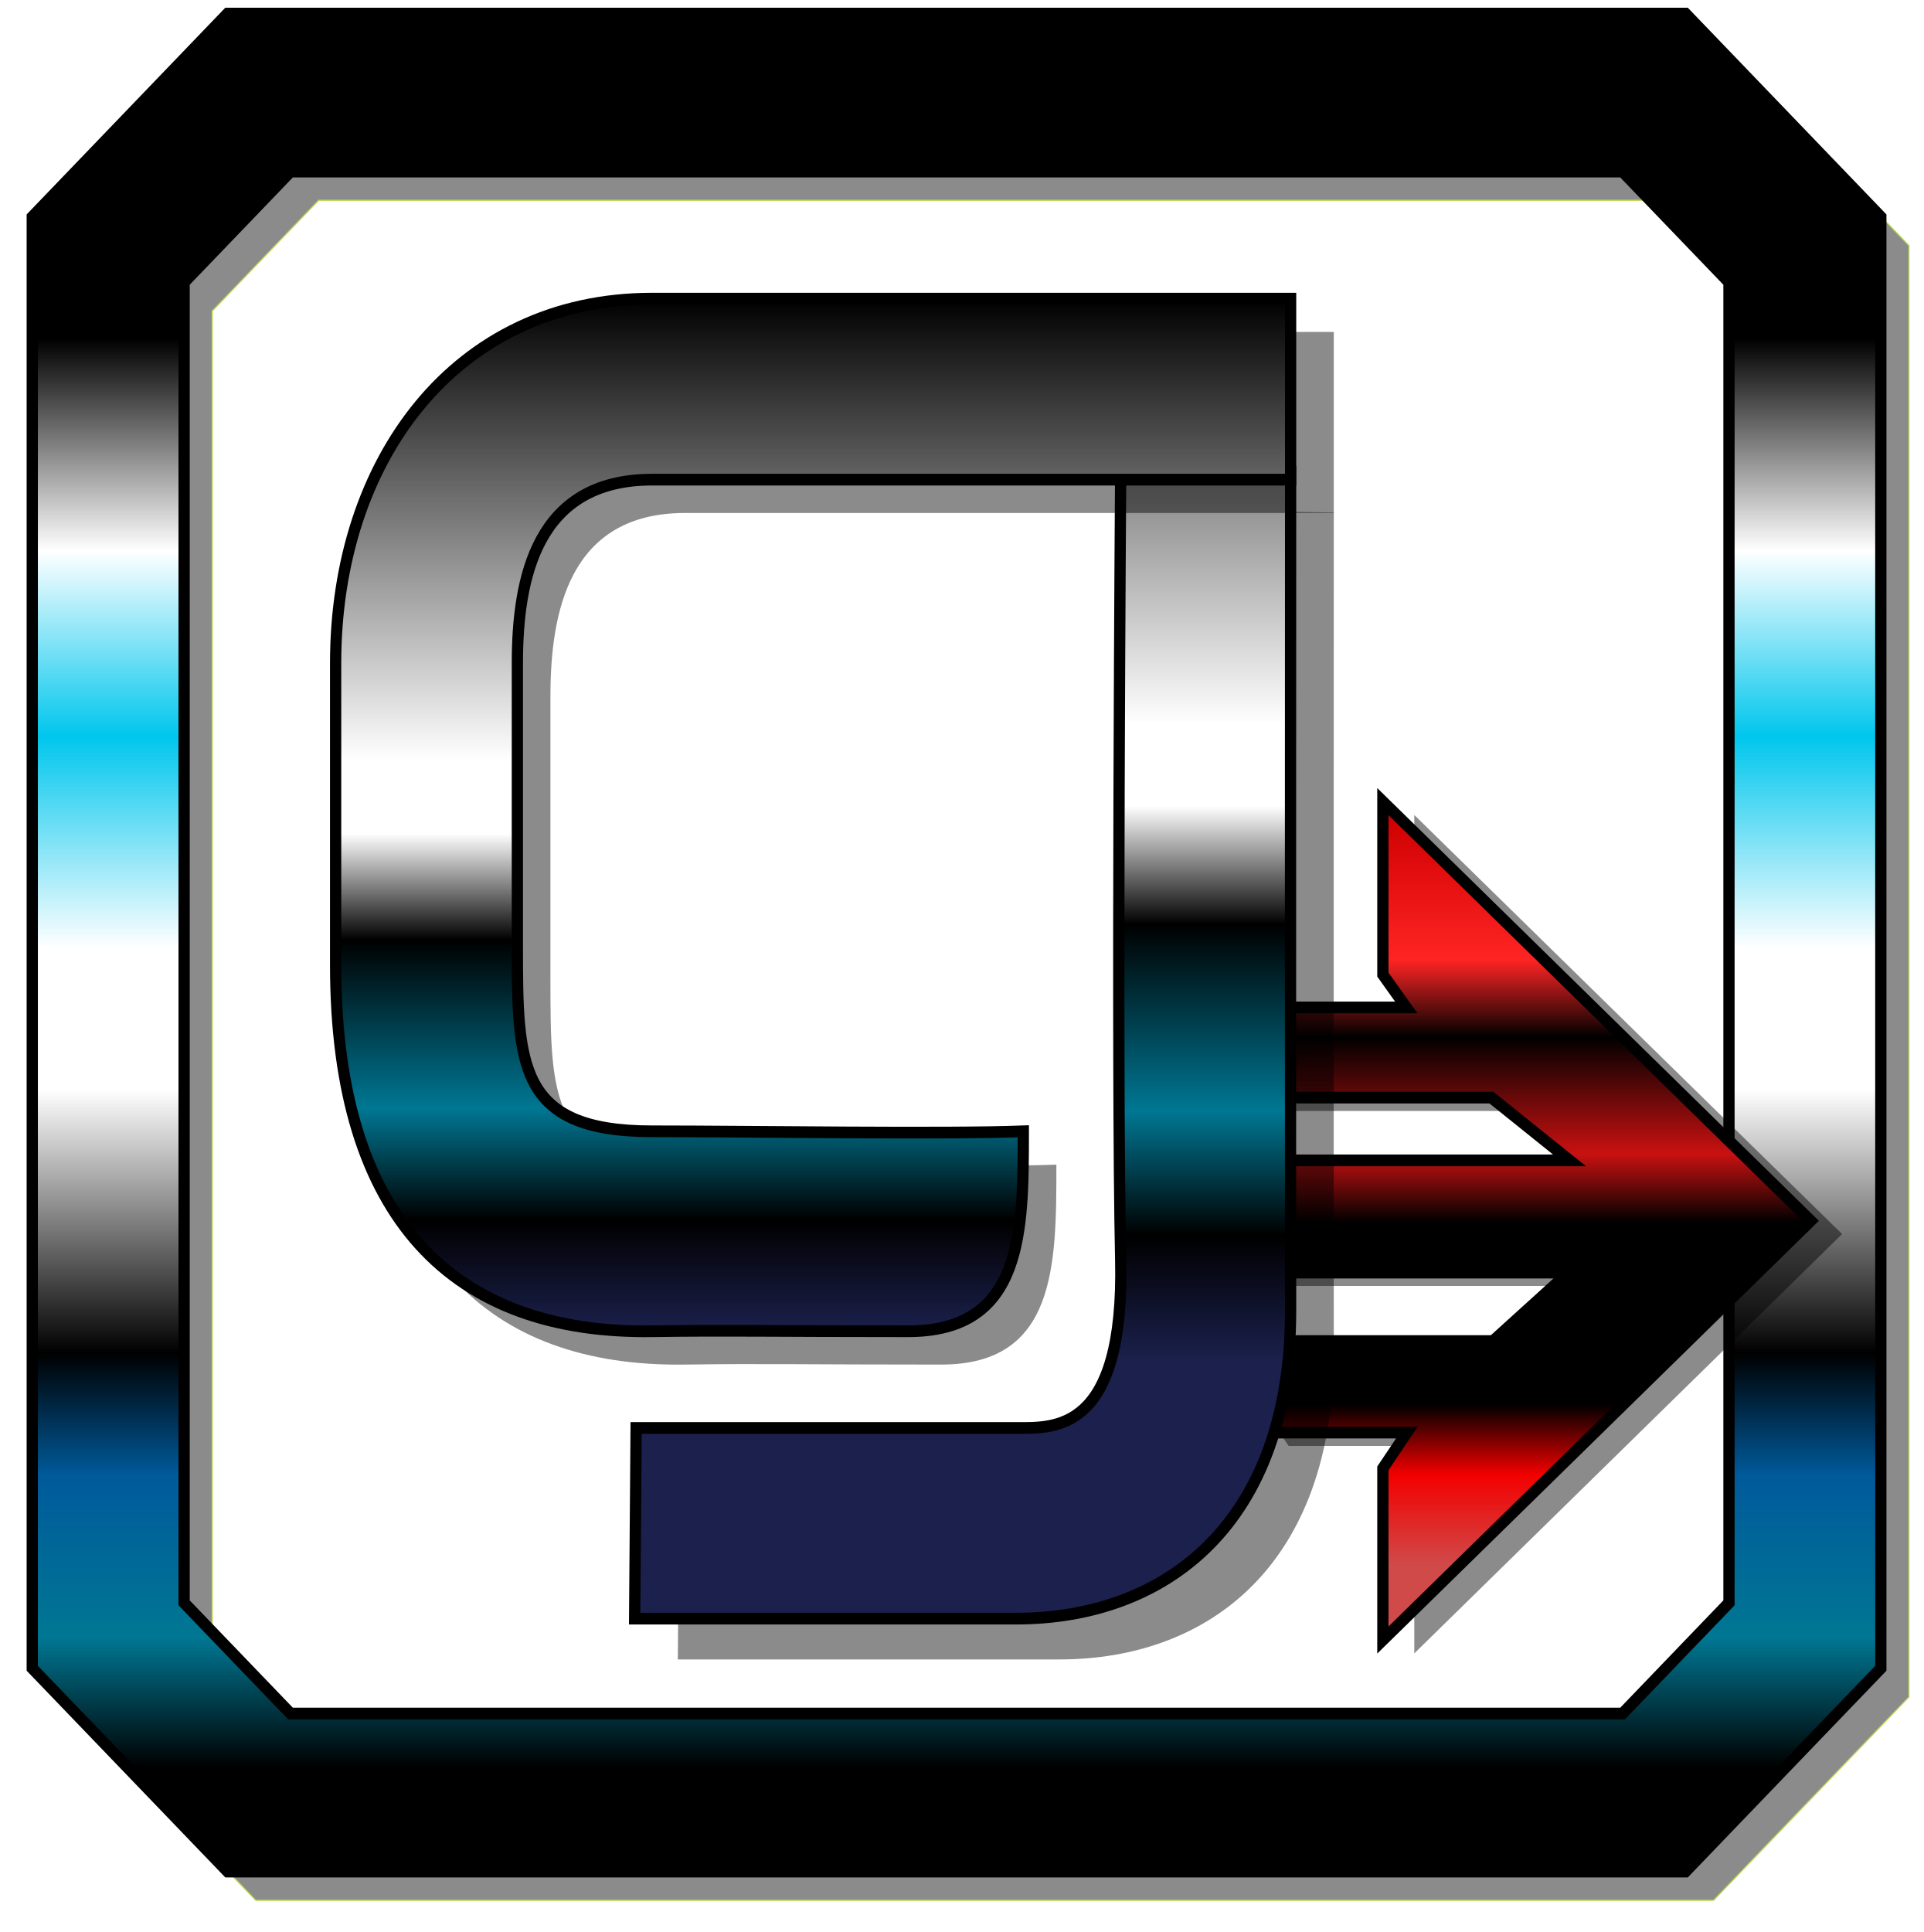
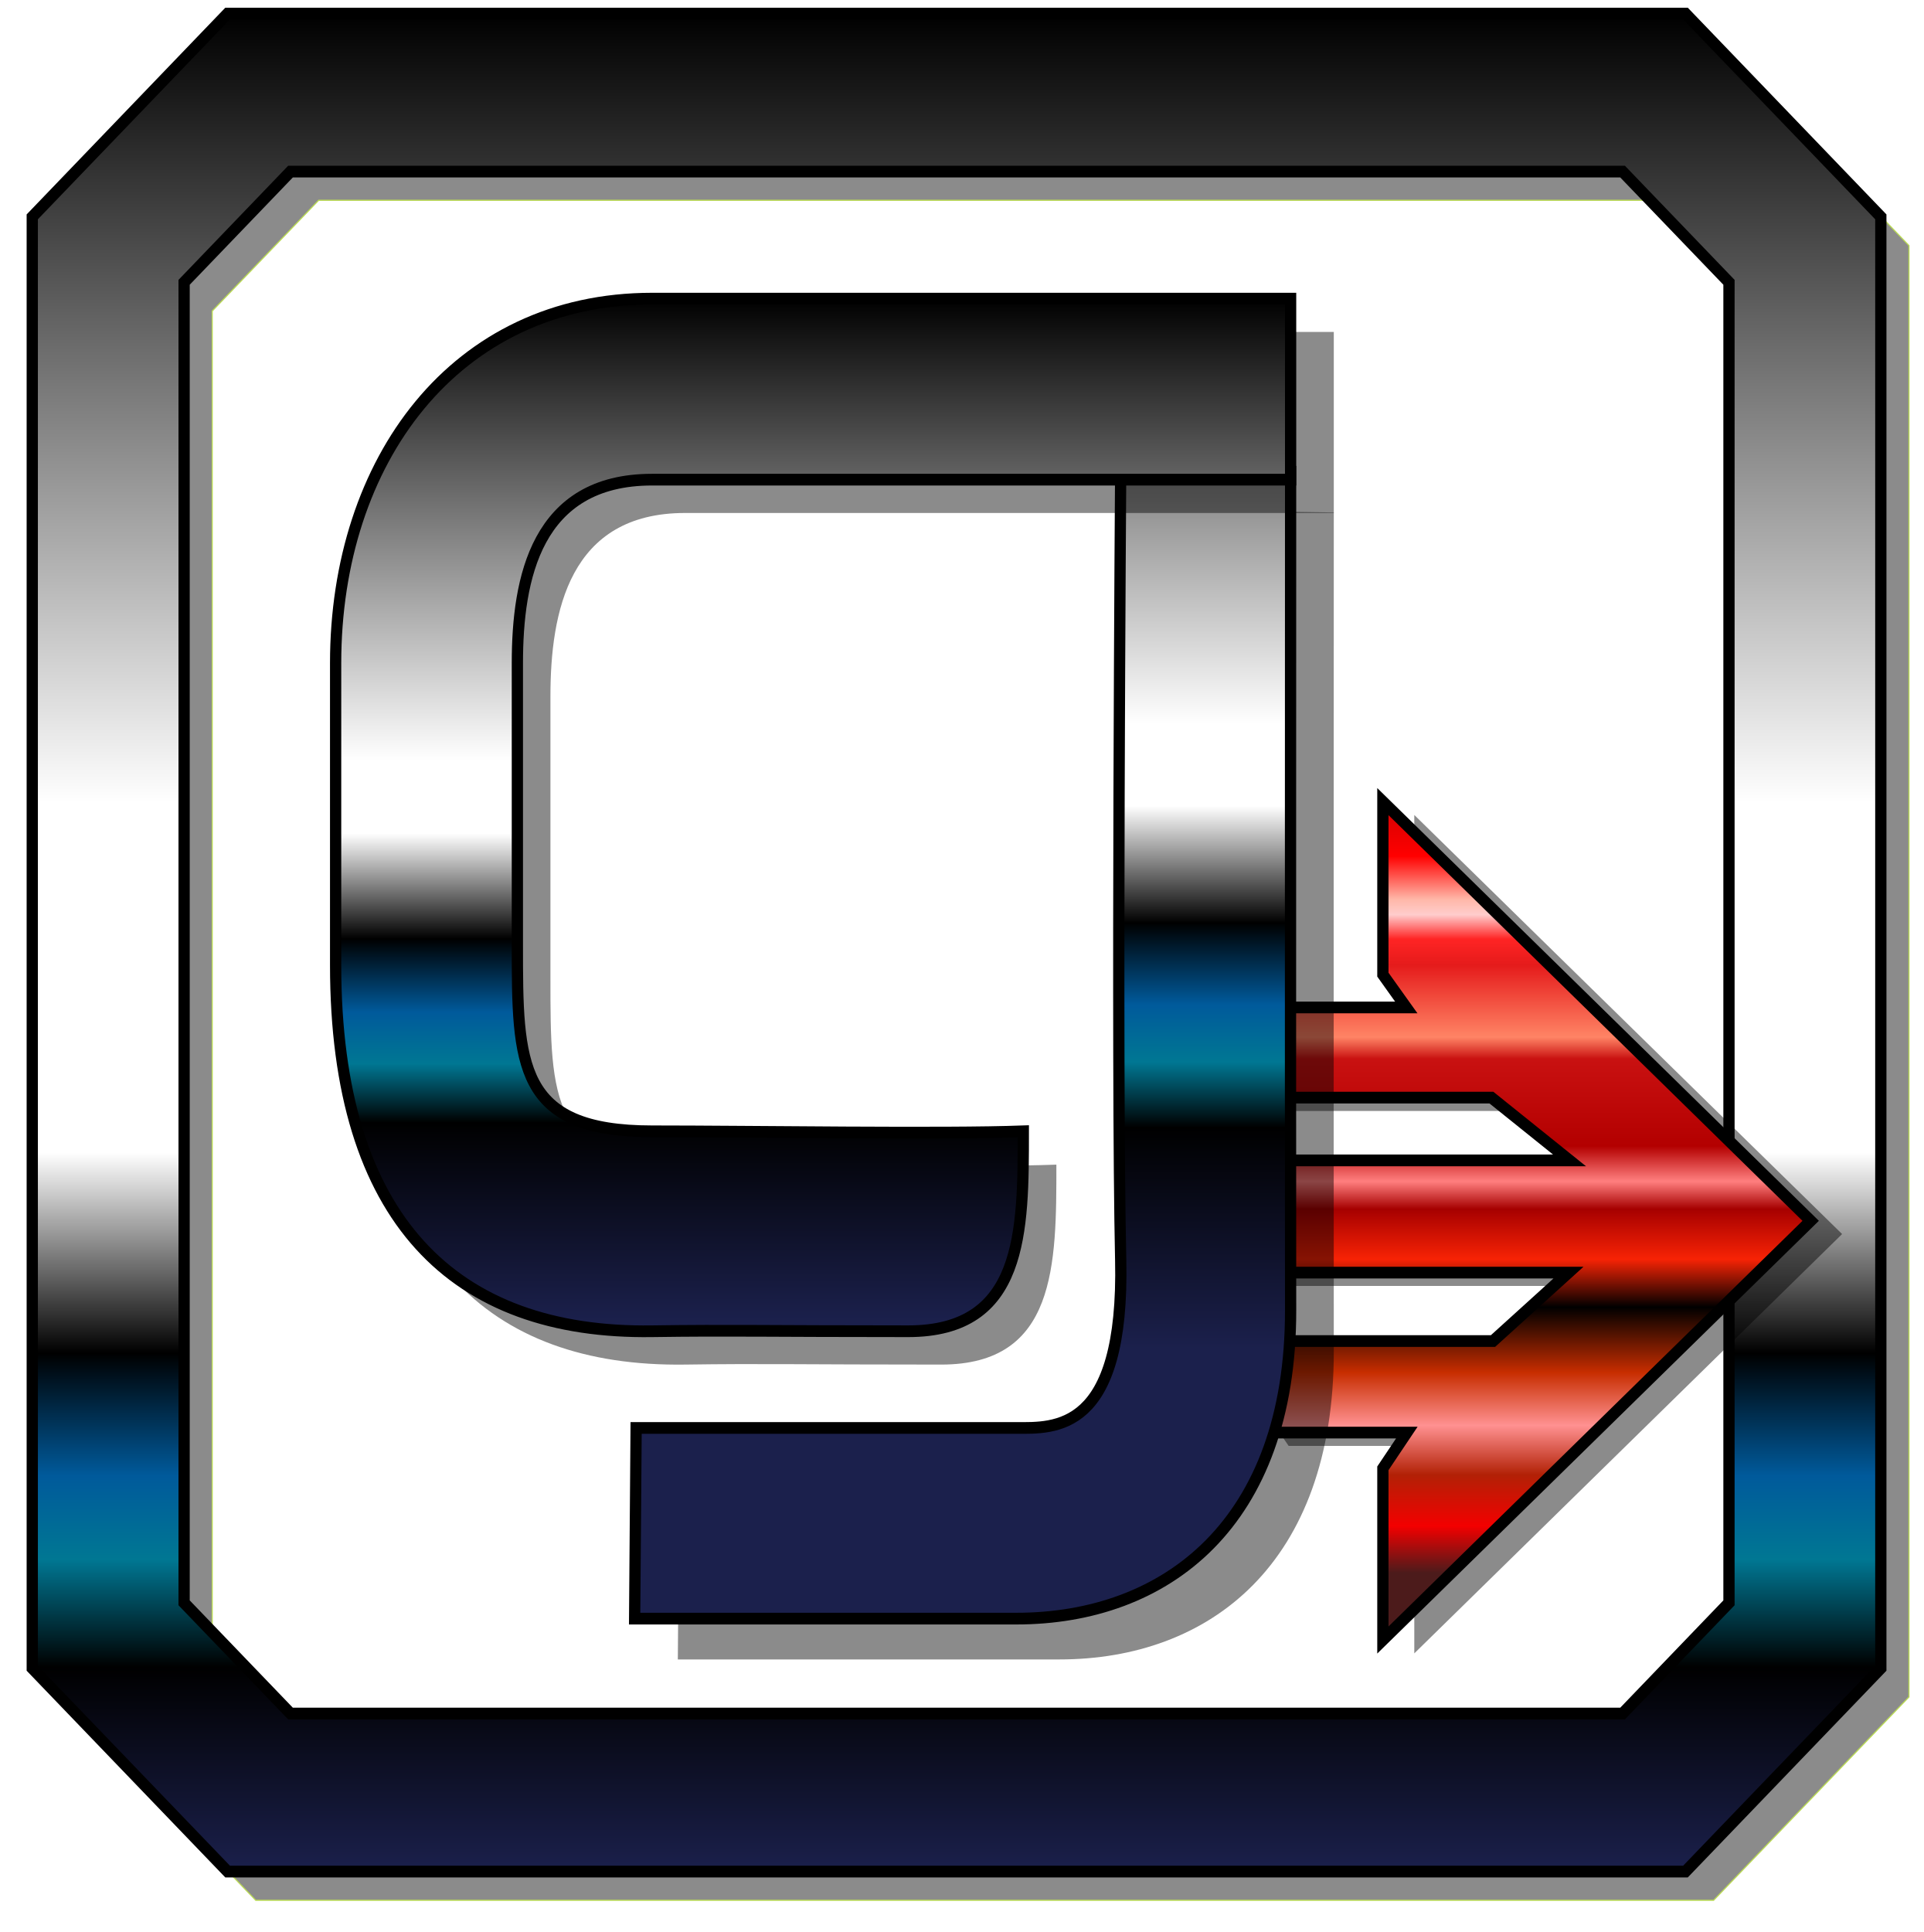
<svg xmlns="http://www.w3.org/2000/svg" xmlns:ns1="https://boxy-svg.com" viewBox="141.5 182.434 1709.853 1650.634" width="2090.78px" height="2100px" preserveAspectRatio="none">
  <defs>
    <linearGradient id="color-1" ns1:pinned="true" gradientUnits="userSpaceOnUse">
      <stop style="stop-color: #d8d8d8;" />
    </linearGradient>
    <linearGradient id="color-5" gradientUnits="userSpaceOnUse" ns1:pinned="true" gradientTransform="matrix(0.844181, 0, 0, 1.392162, -1717.316, -1770.999)">
      <stop style="stop-color: rgba(0, 0, 0, 0.457);" />
    </linearGradient>
    <linearGradient id="color-10" gradientUnits="userSpaceOnUse" ns1:pinned="true" gradientTransform="matrix(1, 0, 0, 1, -477.542, -14.505)">
      <stop style="stop-color: rgb(94, 108, 145);" />
    </linearGradient>
    <linearGradient id="color-0" ns1:pinned="true" gradientUnits="userSpaceOnUse" gradientTransform="matrix(1, 0, 0, 1, -477.542, -14.505)">
      <stop style="stop-color: rgb(133, 120, 186);" />
    </linearGradient>
    <linearGradient id="color-4" gradientUnits="userSpaceOnUse" ns1:pinned="true" gradientTransform="matrix(1, 0, 0, 1, 53.49582, 67.50018)">
      <stop style="stop-color: oklch(0.6 0.333 50);" />
    </linearGradient>
    <linearGradient id="color-8" gradientUnits="userSpaceOnUse" ns1:pinned="true" gradientTransform="matrix(0.918793, 0, 0, 1.179899, -375.4398, -54.56313)">
      <stop style="stop-color: rgb(0, 0, 0);" />
    </linearGradient>
    <linearGradient id="color-3" gradientUnits="userSpaceOnUse" ns1:pinned="true" gradientTransform="matrix(1, 0, 0, 1, -268.971, -83.9022)">
      <stop style="stop-color: oklab(0.815 -0.083 -0.041);" />
    </linearGradient>
    <linearGradient id="color-2" gradientUnits="userSpaceOnUse" ns1:pinned="true" gradientTransform="matrix(1, 0, 0, 1, -268.971, -83.9022)">
      <stop style="stop-color: rgb(0, 0, 0);" />
    </linearGradient>
    <linearGradient id="color-9" gradientUnits="userSpaceOnUse" ns1:pinned="true">
      <stop style="stop-color: rgb(0, 0, 0);" />
    </linearGradient>
+     <linearGradient id="color-6" gradientUnits="userSpaceOnUse" ns1:pinned="true" gradientTransform="matrix(1, 0, 0, 1, -268.971, -83.9022)">
+       <stop style="stop-color: oklab(0.814 -0.1 -0.265);" />
+     </linearGradient>
    <linearGradient id="color-7" gradientUnits="userSpaceOnUse" ns1:pinned="true" gradientTransform="matrix(1, 0, 0, 1, -268.971, -83.9022)">
      <stop style="stop-color: rgb(0, 0, 0);" />
    </linearGradient>
    <ns1:export>
      <ns1:file format="png" path="cj-logo-color-f.png" />
    </ns1:export>
+     <linearGradient id="color-11" ns1:pinned="true" gradientUnits="userSpaceOnUse">
+       <stop style="stop-color: lab(99.5 -92.1 -58.5);" />
+     </linearGradient>
+     <linearGradient id="color-12" ns1:pinned="true" gradientUnits="userSpaceOnUse">
+       <stop style="stop-color: lab(74.2 78.8 8.76);" />
+     </linearGradient>
    <linearGradient id="gradient-1" ns1:pinned="true">
      <stop offset="0" style="stop-color: lab(97.3 6.38 -70.7);" />
-       <stop offset="0.062" style="stop-color: lab(35.3 -39.1 -74);" />
-       <stop offset="0.175" style="stop-color: lab(35.3 -39.1 -74);" />
-       <stop offset="0.289" style="stop-color: rgb(255, 255, 255);">
-         </stop>
-       <stop offset="0.389" style="stop-color: rgb(0, 198, 237);">
-         </stop>
-       <stop offset="0.503" style="stop-color: rgb(255, 255, 255);" />
-       <stop offset="0.579" style="stop-color: rgb(255, 255, 255);" />
+       <stop offset="0" style="stop-color: lab(35.3 -39.1 -74);" />
+       <stop offset="0.425" style="stop-color: rgb(255, 255, 255);" />
+       <stop offset="0.613" style="stop-color: rgb(255, 255, 255);" />
      <stop offset="0.721" style="stop-color: lab(90.4 -46.7 -57.3);" />
      <stop offset="0.787" style="stop-color: rgb(0, 90, 155);" />
-       <stop offset="0.874" style="stop-color: rgb(0, 119, 147);" />
-       <stop offset="0.944" style="stop-color: lab(53.9 -1.78 -69.2);" />
-       <stop offset="1" style="stop-color: lab(75.9 11.7 -100);" />
+       <stop offset="0.832" style="stop-color: rgb(0, 119, 147);" />
+       <stop offset="0.89" style="stop-color: lab(53.9 -1.78 -69.2);" />
+       <stop offset="1" style="stop-color: rgb(27, 32, 76);" />
    </linearGradient>
    <linearGradient id="gradient-0" ns1:pinned="true">
      <stop offset="0" style="stop-color: rgb(255, 0, 0);" />
-       <stop offset="0.099" style="stop-color: rgb(207, 0, 1);" />
-       <stop offset="0.269" style="stop-color: rgb(255, 36, 36);" />
-       <stop offset="0.361" style="stop-color: oklab(0.83 0.189 0.129);" />
-       <stop offset="0.5" style="stop-color: rgb(201, 17, 17);" />
-       <stop offset="0.582" style="stop-color: lab(48.1 92.1 56.7);" />
-       <stop offset="0.799" style="stop-color: oklab(0.959 0.229 0.194);" />
-       <stop offset="0.883" style="stop-color: rgb(243, 0, 0);" />
-       <stop offset="0.991" style="stop-color: rgb(208, 74, 74);" />
+       <stop offset="0.078" style="stop-color: rgb(207, 0, 1);" />
+       <stop offset="0.145" style="stop-color: rgb(255, 0, 0);" />
+       <stop offset="0.197" style="stop-color: rgb(255, 184, 169);" />
+       <stop offset="0.215" style="stop-color: rgb(255, 204, 204);" />
+       <stop offset="0.244" style="stop-color: rgb(255, 36, 36);" />
+       <stop offset="0.275" style="stop-color: rgb(229, 27, 27);" />
+       <stop offset="0.361" style="stop-color: rgb(255, 132, 101);" />
+       <stop offset="0.387" style="stop-color: rgb(201, 17, 17);" />
+       <stop offset="0.491" style="stop-color: rgb(179, 0, 0);" />
+       <stop offset="0.533" style="stop-color: rgb(255, 127, 127);" />
+       <stop offset="0.566" style="stop-color: rgb(166, 0, 0);" />
+       <stop offset="0.626" style="stop-color: rgb(247, 35, 5);" />
+       <stop offset="0.683" style="stop-color: lch(91.9 150 42.5);" />
+       <stop offset="0.761" style="stop-color: rgb(199, 45, 0);" />
+       <stop offset="0.824" style="stop-color: rgb(255, 145, 145);" />
+       <stop offset="0.883" style="stop-color: rgb(178, 33, 6);" />
+       <stop offset="0.944" style="stop-color: rgb(243, 0, 0);" />
+       <stop offset="1" style="stop-color: rgb(76, 27, 27);" />
    </linearGradient>
    <linearGradient id="gradient-4" ns1:pinned="true">
-       <stop offset="0" style="stop-color: lab(93.8 6.38 -70.7);" />
+       <stop offset="0" style="stop-color: lab(97.3 6.38 -70.7);" />
      <stop offset="0" style="stop-color: lab(35.3 -39.1 -74);" />
      <stop offset="0.447" style="stop-color: rgb(255, 255, 255);" />
      <stop offset="0.518" style="stop-color: rgb(255, 255, 255);" />
-       <stop offset="0.621" style="stop-color: lab(90.4 -46.7 -57.3);" />
-       <stop offset="0.784" style="stop-color: rgb(0, 119, 147);" />
-       <stop offset="0.892" style="stop-color: lab(53.9 -1.78 -69.2);" />
-       <stop offset="1" style="stop-color: rgb(27, 32, 76);" />
+       <stop offset="0.62" style="stop-color: lab(90.4 -46.7 -57.3);" />
+       <stop offset="0.691" style="stop-color: rgb(0, 90, 155);" />
+       <stop offset="0.741" style="stop-color: rgb(0, 119, 147);" />
+       <stop offset="0.798" style="stop-color: lab(53.9 -1.78 -69.2);" />
+       <stop offset="0.99" style="stop-color: rgb(27, 32, 76);" />
    </linearGradient>
-     <linearGradient id="gradient-4-0" href="#gradient-4" gradientUnits="userSpaceOnUse" x1="657.827" y1="505.977" x2="657.827" y2="1388.244" />
-     <linearGradient id="gradient-4-1" href="#gradient-4" gradientUnits="userSpaceOnUse" x1="767.194" y1="430.579" x2="767.194" y2="1412.576" />
-     <linearGradient id="gradient-1-0" href="#gradient-1" gradientUnits="userSpaceOnUse" x1="785.339" y1="262.43" x2="785.339" y2="1849.83" />
+     <linearGradient id="gradient-4-0" href="#gradient-4" gradientUnits="userSpaceOnUse" x1="657.827" y1="505.977" x2="657.827" y2="1388.244">
+       <animate attributeName="y1" values="493;504;488;497;493" begin="0.02s" dur="7.97s" fill="freeze" keyTimes="0; 0.23; 0.47; 0.706; 1" repeatCount="indefinite" calcMode="spline" keySplines="0.42 0 0.58 1; 0.42 0 0.58 1; 0.42 0 0.58 1; 0.42 0 0.58 1" />
+       <animate attributeName="y2" values="1551;1509;1535.84;1562;1551" begin="0.02s" dur="7.91s" fill="freeze" keyTimes="0; 0.228; 0.472; 0.709; 1" repeatCount="indefinite" calcMode="spline" keySplines="0.42 0 0.58 1; 0.42 0 0.58 1; 0.42 0 0.58 1; 0.42 0 0.58 1" />
+     </linearGradient>
+     <linearGradient id="gradient-4-1" href="#gradient-4" gradientUnits="userSpaceOnUse" x1="767.194" y1="430.579" x2="767.194" y2="1412.576">
+       <animate attributeName="y1" values="662;669;662" begin="0s" dur="7.7s" fill="freeze" keyTimes="0; 0.479; 1" calcMode="spline" keySplines="0.42 0 0.58 1; 0.42 0 0.58 1" repeatCount="indefinite" />
+       <animate attributeName="y2" values="1720;1657;1720" begin="0s" dur="7.69s" fill="freeze" keyTimes="0; 0.478; 1" calcMode="spline" keySplines="0.42 0 0.58 1; 0.42 0 0.58 1" repeatCount="indefinite" />
+     </linearGradient>
+     <linearGradient id="gradient-1-0" href="#gradient-1" gradientUnits="userSpaceOnUse" x1="785.339" y1="262.43" x2="785.339" y2="1849.83">
+       <animate attributeName="y1" values="-786;191;-786" begin="0s" dur="7.89s" keyTimes="0; 0.491; 1" calcMode="spline" keySplines="0.42 0 0.58 1; 0.42 0 0.58 1" repeatCount="indefinite" />
+       <animate attributeName="y2" values="1935;2014;1935" begin="0s" dur="7.89s" fill="freeze" keyTimes="0; 0.493; 1" calcMode="spline" keySplines="0.42 0 0.58 1; 0.42 0 0.58 1" repeatCount="indefinite" />
+     </linearGradient>
    <linearGradient id="gradient-0-0" href="#gradient-0" gradientUnits="userSpaceOnUse" x1="1253.572" y1="878.369" x2="1253.572" y2="1594.682" />
  </defs>
  <g id="group-1" style="" transform="matrix(1, 0, 0, 1, 206.5706, -68.39767)">
    <rect x="-206.57" y="68.398" width="2000" height="2000" style="stroke: rgb(0, 0, 0); transform-origin: -540.979px -167.317px; fill: url(&quot;#color-1&quot;); visibility: hidden;">
      </rect>
    <a>
      <path d="M 1458.4 286.959 L 1632.07 460.636 L 1632.07 1700.68 L 1458.4 1874.37 L 162.288 1874.37 L -11.389 1700.68 L -11.389 460.636 L 162.288 286.959 L 1458.4 286.959 Z M 123.612 516.554 L 123.612 1644.77 L 218.207 1739.36 L 1402.48 1739.36 L 1497.07 1644.77 L 1497.07 516.554 L 1402.48 421.959 L 218.207 421.959 L 123.612 516.554 Z" style="fill: url(&quot;#color-5&quot;); stroke: rgb(186, 218, 85);">
        </path>
      <path d="M 1433.39 262.43 L 1607.07 436.107 L 1607.07 1676.15 L 1433.39 1849.83 L 137.286 1849.83 L -36.391 1676.15 L -36.391 436.107 L 137.286 262.43 L 1433.39 262.43 Z M 98.61 492.025 L 98.61 1620.23 L 193.205 1714.83 L 1377.47 1714.83 L 1472.07 1620.23 L 1472.07 492.025 L 1377.47 397.43 L 193.205 397.43 L 98.61 492.025 Z" style="stroke-width: 10px; stroke: url(&quot;#color-9&quot;); fill: url(&quot;#gradient-1-0&quot;);">
        </path>
    </a>
    <a>
      <path d="M 1572.64 1305.17 L 1192.3 1663.42 L 1192.3 1516.63 L 1213.6 1486.18 C 1203.26 1486.18 1080.59 1486.18 1080.59 1486.18 L 1025.47 1408.01 L 1290.2 1408.01 L 1357.3 1349.51 L 1001.84 1349.51 L 1001.84 1253.51 L 1358.25 1253.51 L 1288.78 1200.01 L 1025.47 1200.01 L 1080.59 1122.96 L 1213.11 1122.96 L 1192.3 1094.95 L 1192.3 947.111 L 1572.64 1305.17 Z" style="stroke: black; filter: none; stroke-width: 0px; fill: url(&quot;#color-5&quot;);">
        </path>
      <path d="M 1544.7 1293.86 L 1164.37 1652 L 1164.37 1505.32 L 1185.66 1474.79 C 1175.32 1474.79 1052.65 1474.79 1052.65 1474.79 L 997.52 1396.57 L 1262.27 1396.57 L 1329.37 1338.12 L 973.9 1338.12 L 973.9 1242.22 L 1330.31 1242.22 L 1260.85 1188.58 L 997.52 1188.58 L 1052.65 1111.55 L 1185.17 1111.55 L 1164.37 1083.54 L 1164.37 935.687 L 1544.7 1293.86 Z" style="filter: none; stroke: url(&quot;#color-8&quot;); stroke-width: 10px; fill: url(&quot;#gradient-0-0&quot;);">
        </path>
    </a>
    <a>
      <path d="M 969.679 686.603 L 1120.73 688.681 C 1120.73 688.681 1120.52 1212.44 1120.73 1405.09 C 1120.93 1587.24 1009.99 1668.6 876.759 1668.6 C 751.129 1668.6 537.55 1668.6 537.55 1668.6 L 538.87 1505.7 C 538.87 1505.7 785.419 1505.7 876.759 1505.7 C 910.309 1505.7 973.159 1510.15 969.679 1361.96 C 965.859 1199.46 969.679 686.603 969.679 686.603 Z" style="stroke: black; vector-effect: non-scaling-stroke; filter: none; stroke-width: 0px; fill: url(&quot;#color-5&quot;);" id="object-3">
        </path>
      <path d="M 931.269 651.732 L 1082.34 653.81 C 1082.34 653.81 1082.13 1177.57 1082.34 1370.22 C 1082.52 1552.37 971.599 1633.73 838.369 1633.73 C 712.733 1633.73 499.145 1633.73 499.145 1633.73 L 500.465 1470.83 C 500.465 1470.83 747.019 1470.83 838.369 1470.83 C 871.909 1470.83 934.749 1475.28 931.269 1327.09 C 927.449 1164.59 931.269 651.732 931.269 651.732 Z" style="filter: none; stroke: url(&quot;#color-2&quot;); stroke-width: 10px; fill: url(&quot;#gradient-4-1&quot;);" id="object-4">
        </path>
    </a>
    <a>
      <path d="M 1120.73 689.107 C 1120.73 689.107 640.104 689.107 543.983 689.107 C 440.99 689.107 424.286 773.616 424.286 845.874 C 424.286 911.843 424.286 1020.04 424.286 1086.73 C 424.286 1188.59 424.286 1245.86 543.983 1245.86 C 632.704 1245.86 804.649 1248.39 874.099 1245.86 C 874.099 1331.56 874.099 1416.68 771.769 1416.68 C 647.044 1416.68 613.574 1415.72 543.983 1416.68 C 368.582 1419.09 262.707 1321.93 262.707 1103.82 C 262.707 997.798 262.707 941.288 262.707 845.874 C 262.707 673.127 368.582 534.451 543.983 534.451 C 631.384 534.451 1120.73 534.451 1120.73 534.451 L 1120.73 689.107 Z" style="vector-effect: non-scaling-stroke; stroke-width: 4; filter: none; fill: url(&quot;#color-5&quot;);" id="object-5">
        </path>
      <path d="M 1082.34 660.633 C 1082.34 660.633 610.714 660.633 514.591 660.633 C 411.598 660.633 394.894 745.139 394.894 817.398 C 394.894 883.376 394.894 991.568 394.894 1058.25 C 394.894 1160.12 394.894 1217.38 514.591 1217.38 C 603.314 1217.38 775.259 1219.91 844.709 1217.38 C 844.709 1303.09 844.709 1388.2 742.379 1388.2 C 617.651 1388.2 584.185 1387.24 514.591 1388.2 C 339.19 1390.62 233.315 1293.45 233.315 1075.35 C 233.315 969.328 233.315 912.823 233.315 817.398 C 233.315 644.653 339.19 505.977 514.591 505.977 C 601.99 505.977 1082.34 505.977 1082.34 505.977 L 1082.34 660.633 Z" style="filter: none; stroke: url(&quot;#color-7&quot;); stroke-width: 10px; fill: url(&quot;#gradient-4-0&quot;);" id="object-6">
        </path>
    </a>
  </g>
</svg>
